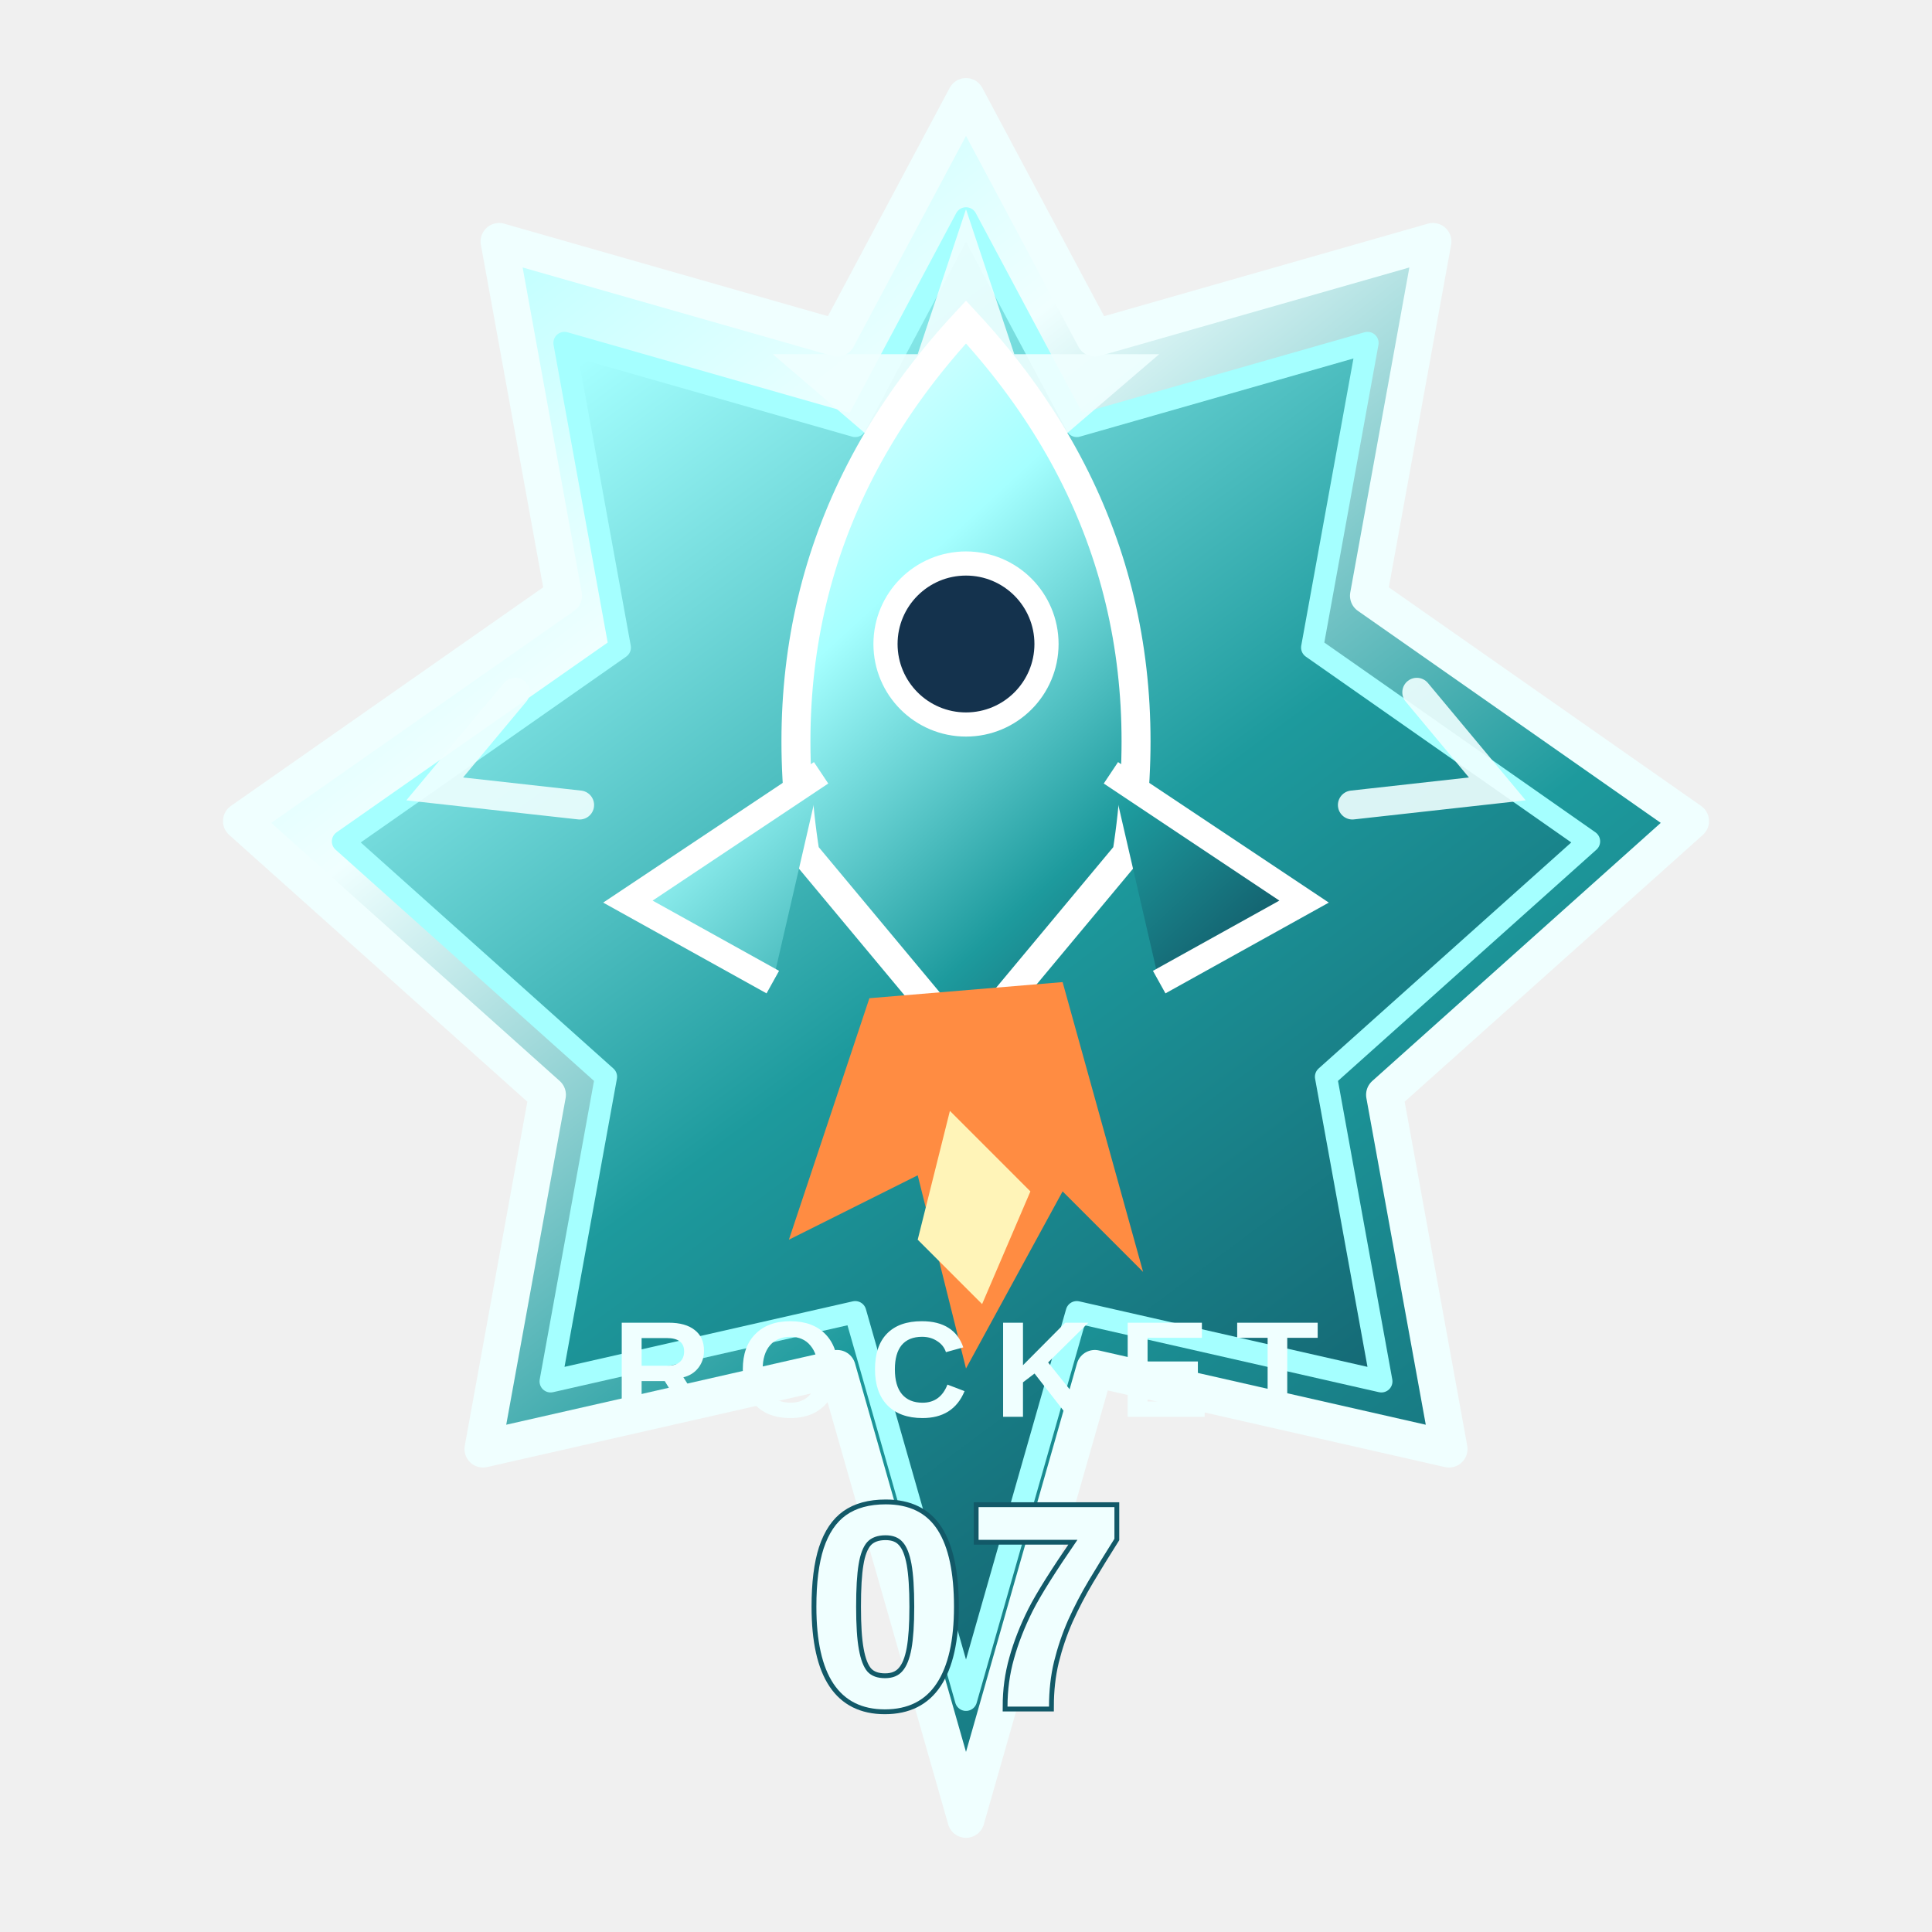
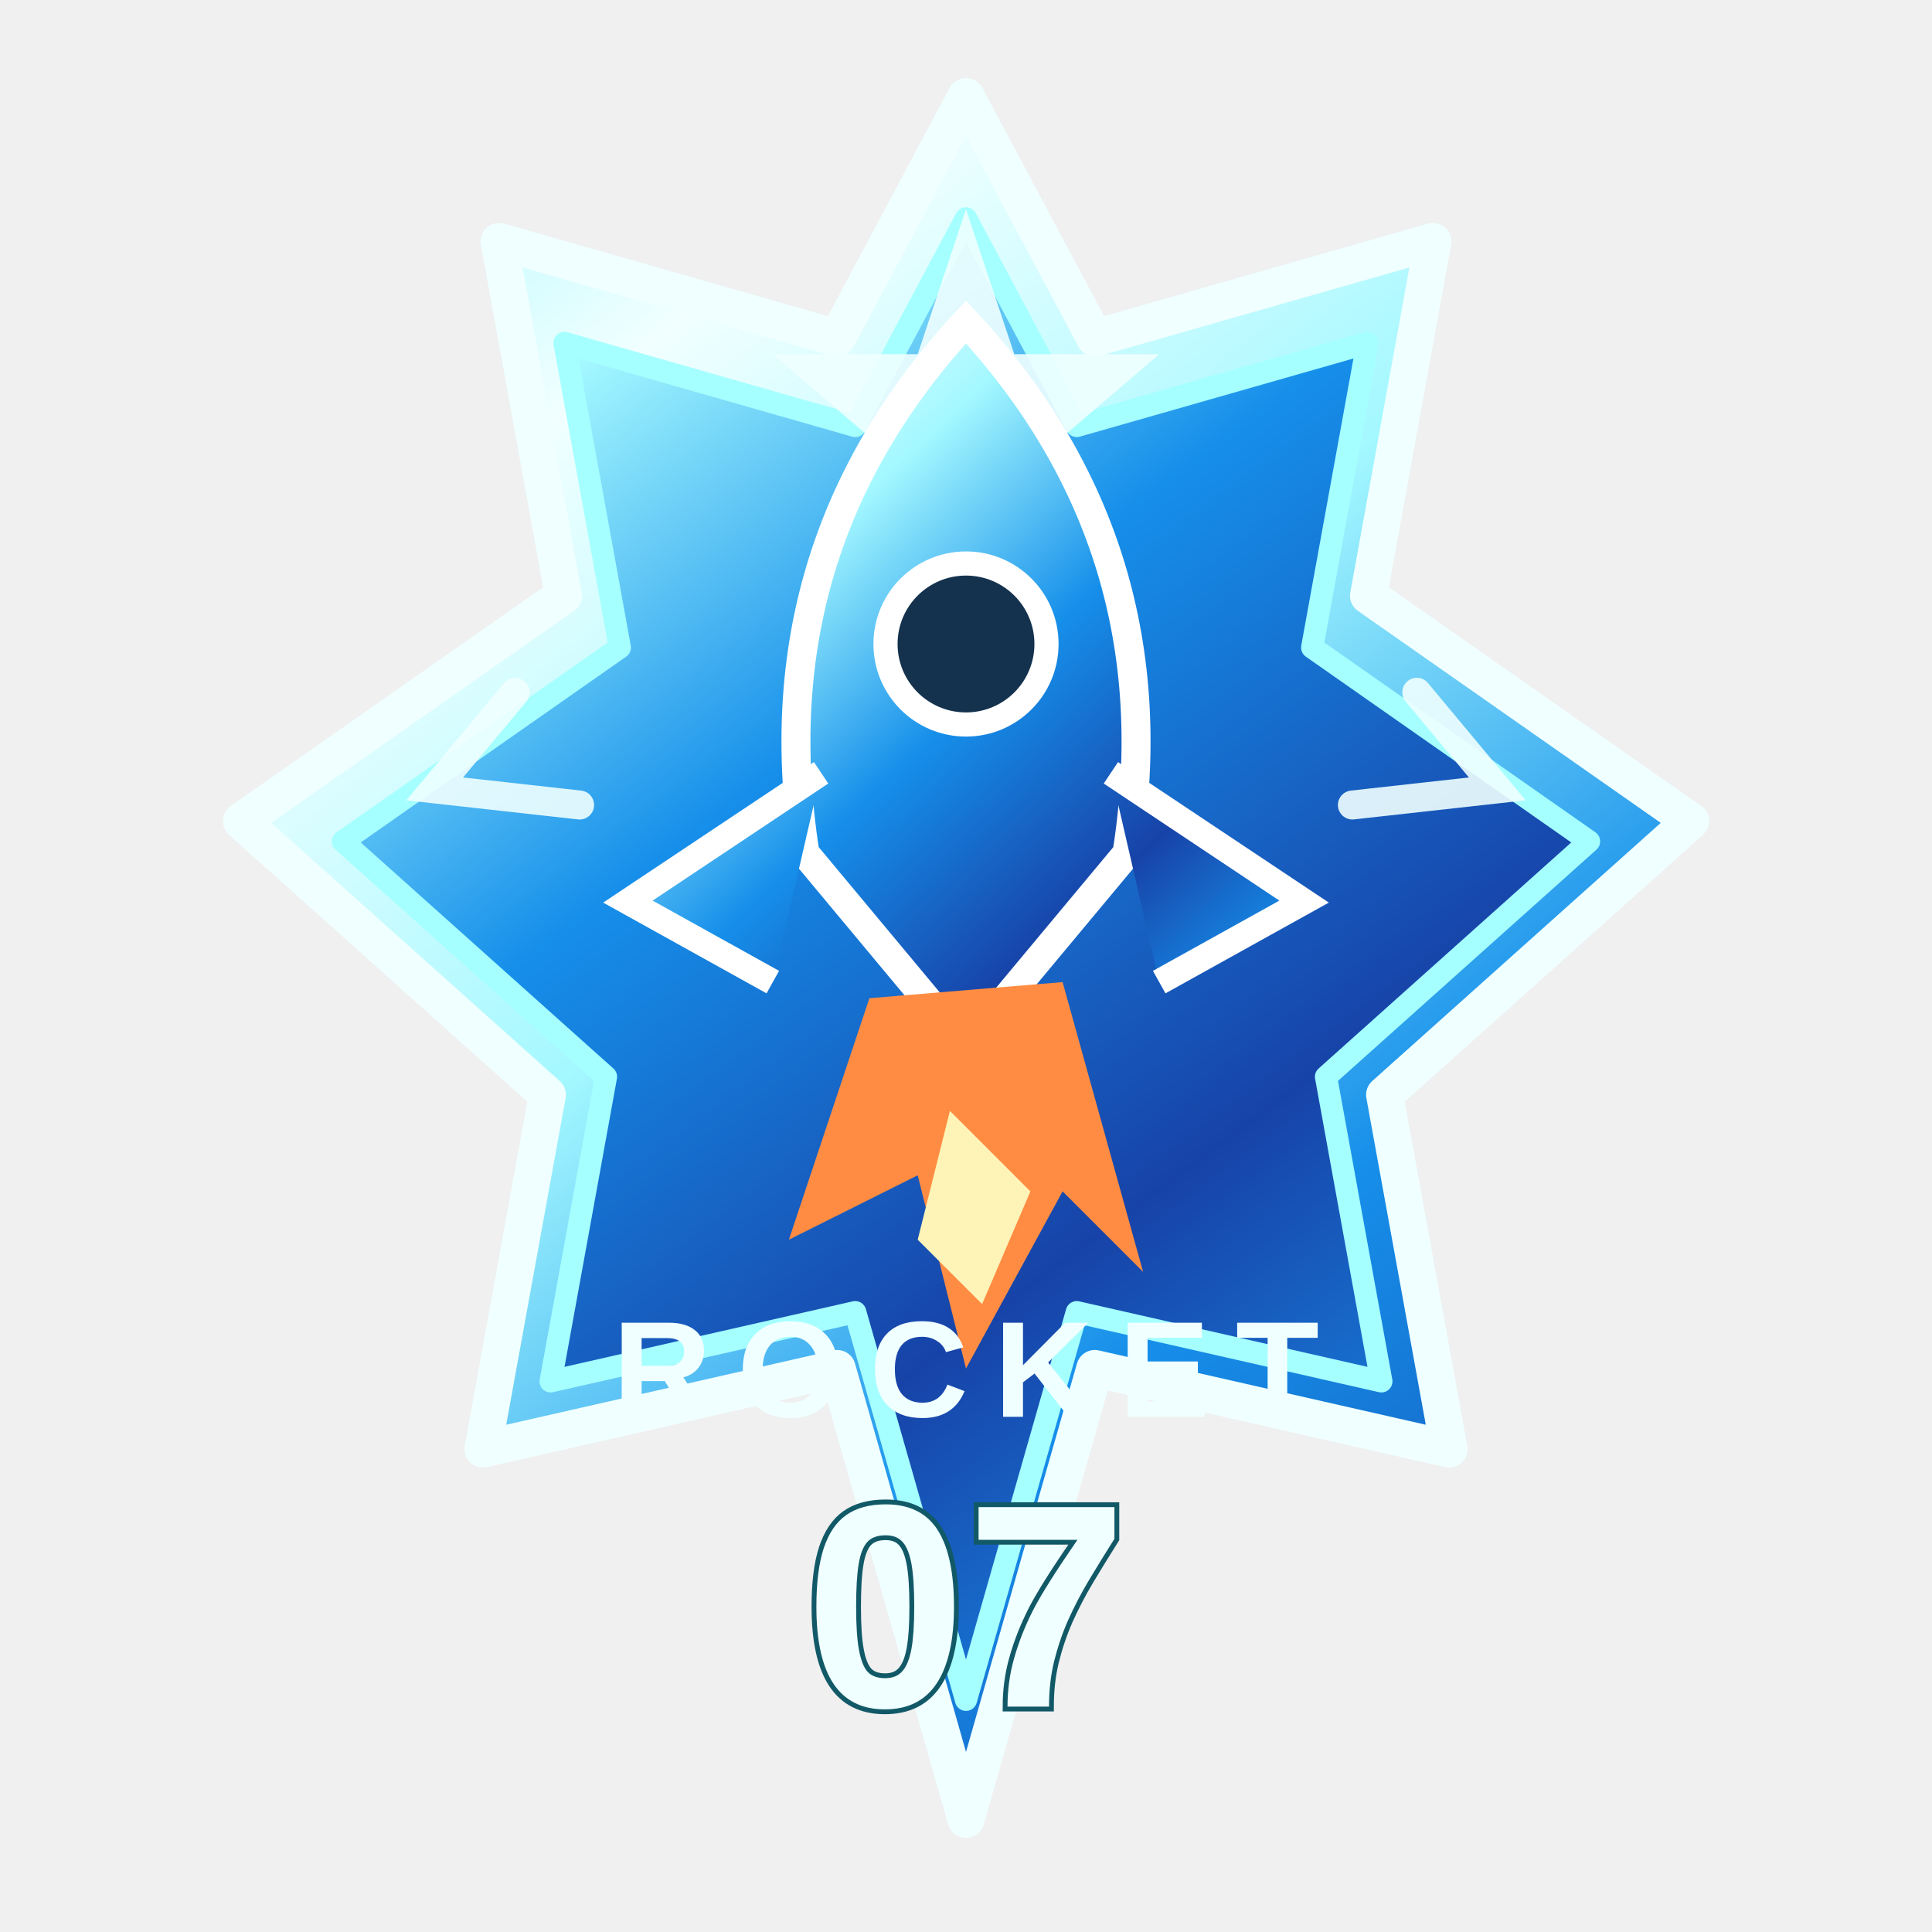
<svg xmlns="http://www.w3.org/2000/svg" width="120" height="120" viewBox="0 0 120 120" fill="none">
  <defs>
    <linearGradient id="metal" x1="18" y1="8" x2="102" y2="114" gradientUnits="userSpaceOnUse">
-       <stop stop-color="#A5FFFF" />
-       <stop offset=".28" stop-color="#F0FFFF" />
-       <stop offset=".6" stop-color="#1D9A9D" />
-       <stop offset="1" stop-color="#125968" />
+       <stop stop-color="#A4F8FF" />
+       <stop offset=".18" stop-color="#F1FFFF" />
+       <stop offset=".42" stop-color="#A4F8FF" />
+       <stop offset=".68" stop-color="#168FEA" />
+       <stop offset="1" stop-color="#1743A8" />
    </linearGradient>
    <linearGradient id="inner" x1="30" y1="18" x2="94" y2="104" gradientUnits="userSpaceOnUse">
-       <stop stop-color="#A5FFFF" />
-       <stop offset=".48" stop-color="#1D9A9D" />
-       <stop offset="1" stop-color="#125968" />
+       <stop stop-color="#A4F8FF" />
+       <stop offset=".3" stop-color="#168FEA" />
+       <stop offset=".68" stop-color="#1743A8" />
+       <stop offset="1" stop-color="#168FEA" />
    </linearGradient>
    <linearGradient id="rocketBody" x1="42" y1="25" x2="76" y2="62" gradientUnits="userSpaceOnUse">
-       <stop stop-color="#F0FFFF" />
-       <stop offset=".35" stop-color="#A5FFFF" />
-       <stop offset=".75" stop-color="#1D9A9D" />
-       <stop offset="1" stop-color="#125968" />
+       <stop stop-color="#F1FFFF" />
+       <stop offset=".24" stop-color="#A4F8FF" />
+       <stop offset=".52" stop-color="#168FEA" />
+       <stop offset=".8" stop-color="#1743A8" />
+       <stop offset="1" stop-color="#168FEA" />
    </linearGradient>
  </defs>
  <path d="M60 6 L68 21 L89 15 L85 37 L105 51 L86 68 L90 90 L68 85 L60 113 L52 85 L30 90 L34 68 L15 51 L35 37 L31 15 L52 21 Z" fill="url(#metal)" stroke="#F0FFFF" stroke-width="2.3" stroke-linejoin="round" />
  <path d="M60 6 L68 21 L89 15 L85 37 L105 51 L86 68 L90 90 L68 85 L60 113 L52 85 L30 90 L34 68 L15 51 L35 37 L31 15 L52 21 Z" transform="translate(60 60) scale(.86) translate(-60 -60)" fill="url(#inner)" stroke="#A5FFFF" stroke-width="1.6" stroke-linejoin="round" />
  <path d="M60 13 L63 22 L72 22 L65 28 L68 37 L60 32 L52 37 L55 28 L48 22 L57 22 Z" fill="#F0FFFF" opacity=".9" />
  <path d="M60 20 Q73 34 70 53 L60 65 L50 53 Q47 34 60 20 Z" fill="url(#rocketBody)" stroke="#FFFFFF" stroke-width="1.8" />
  <path d="M51 48 L39 56 L48 61 M69 48 L81 56 L72 61" fill="url(#rocketBody)" stroke="#FFFFFF" stroke-width="1.6" />
  <circle cx="60" cy="40" r="5" fill="#14324D" stroke="#FFFFFF" stroke-width="1.5" />
  <path d="M54 62 L49 77 L57 73 L60 85 L66 74 L71 79 L66 61 Z" fill="#FF8C42" />
  <path d="M59 69 L57 77 L61 81 L64 74 Z" fill="#FFF4B8" />
  <path d="M32 43 L27 49 L36 50 M88 43 L93 49 L84 50" stroke="#F0FFFF" stroke-width="1.8" stroke-linecap="round" opacity=".9" />
  <text x="60" y="88" text-anchor="middle" font-family="Arial,sans-serif" font-size="8.5" font-weight="900" letter-spacing="1.6" fill="#F0FFFF">ROCKET</text>
  <text x="60" y="106" text-anchor="middle" font-family="Arial,sans-serif" font-size="18" font-weight="900" fill="#F0FFFF" stroke="#125968" stroke-width=".6" paint-order="stroke">07</text>
</svg>
